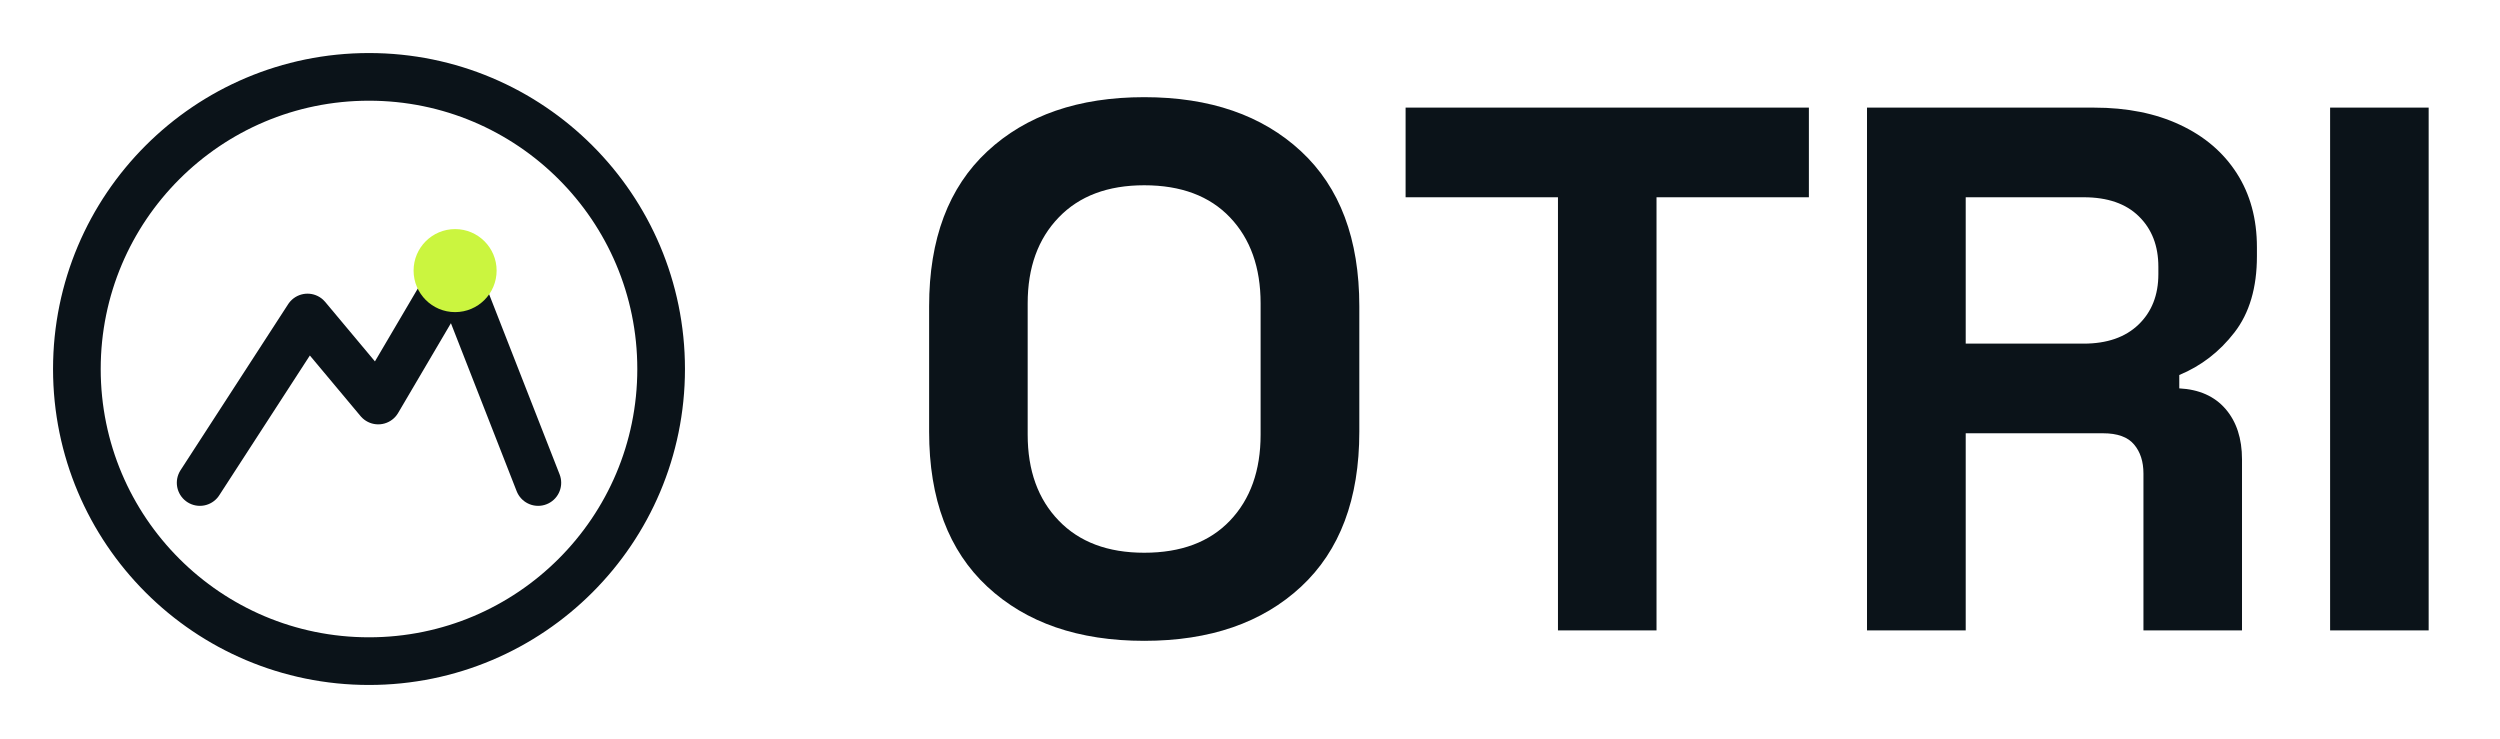
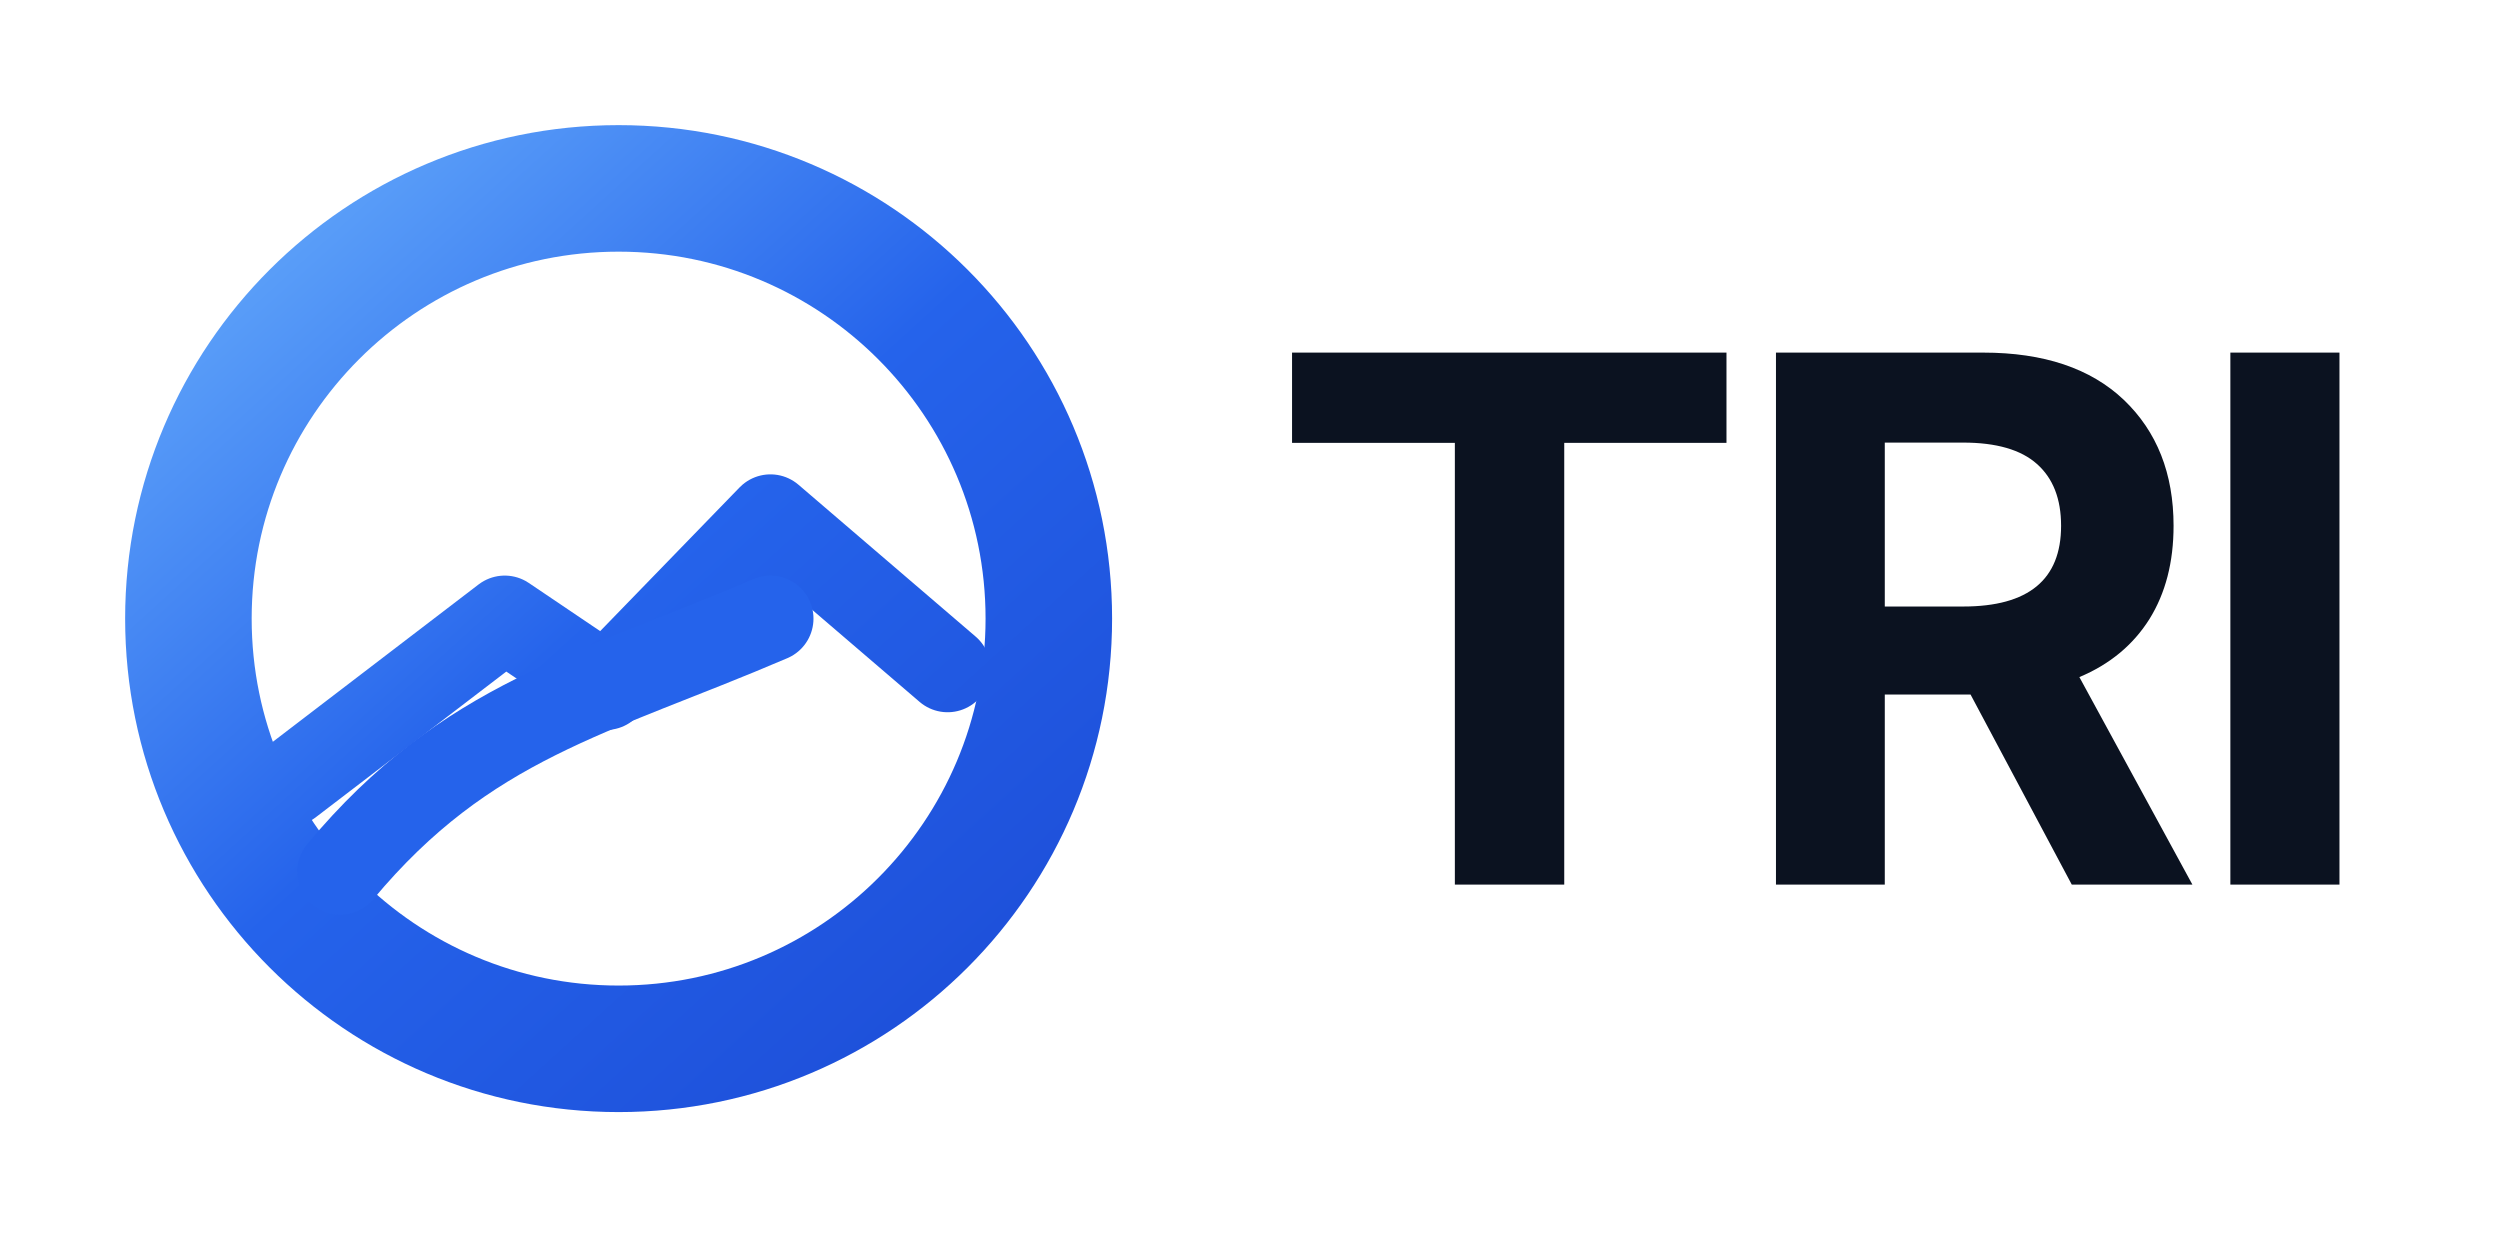
- <svg xmlns="http://www.w3.org/2000/svg" viewBox="0 0 162.6 48" width="162.6" height="48" role="img" aria-label="OTRI — Open Trail Running Index">
-   <g transform="translate(0 0) scale(1)" fill="none">
-     <circle cx="24" cy="24" r="19" stroke="#0b1319" stroke-width="3.1" />
-     <path d="M13 31.4 20 20.6 24.6 26.1 29.6 17.6 35 31.4" stroke="#0b1319" stroke-width="3" stroke-linecap="round" stroke-linejoin="round" />
-     <circle cx="29.6" cy="17.6" r="2.7" fill="#cbf53f" />
+ <svg xmlns="http://www.w3.org/2000/svg" viewBox="-4 -4 88.909 44" width="711.276" height="352" role="img" aria-label="OTRI">
+   <defs>
+     <linearGradient id="ocm" x1="5" y1="4" x2="35" y2="37" gradientUnits="userSpaceOnUse">
+       <stop stop-color="#60a5fa" />
+       <stop offset=".48" stop-color="#2563eb" />
+       <stop offset="1" stop-color="#1d4ed8" />
+     </linearGradient>
+   </defs>
+   <g transform="translate(0 0) scale(0.9)">
+     <circle cx="20" cy="20" r="17" fill="none" stroke="url(#ocm)" stroke-width="5" />
+     <path d="M7 26.5 15.5 20l4 2.7L26 16l7 6" fill="none" stroke="url(#ocm)" stroke-width="3.4" stroke-linecap="round" stroke-linejoin="round" />
+     <path d="M9 30c5-6 10-7 17-10" fill="none" stroke="#2563eb" stroke-width="3.4" stroke-linecap="round" />
  </g>
-   <g transform="translate(58 0) scale(1)" fill="#0b1319">
-     <path d="M16.42 41.68Q10.01 41.68 6.22 38.16Q2.43 34.64 2.43 28.08V19.92Q2.43 13.36 6.22 9.84Q10.01 6.32 16.42 6.32Q22.83 6.32 26.62 9.84Q30.41 13.36 30.41 19.92V28.08Q30.41 34.64 26.62 38.16Q22.83 41.68 16.42 41.68ZM16.42 35.95Q20.01 35.95 22 33.86Q23.99 31.77 23.99 28.27V19.73Q23.99 16.23 22 14.14Q20.01 12.05 16.42 12.05Q12.87 12.05 10.86 14.14Q8.84 16.23 8.84 19.73V28.27Q8.84 31.77 10.86 33.86Q12.87 35.95 16.42 35.95ZM43.33 41V12.83H33.42V7H59.65V12.83H49.74V41ZM63.43 41V7H78.2Q81.41 7 83.79 8.12Q86.17 9.23 87.48 11.27Q88.79 13.31 88.79 16.08V16.67Q88.79 19.73 87.33 21.62Q85.87 23.51 83.74 24.39V25.26Q85.68 25.36 86.75 26.6Q87.82 27.84 87.82 29.88V41H81.41V30.8Q81.41 29.63 80.8 28.91Q80.19 28.18 78.78 28.18H69.85V41ZM69.85 22.35H77.52Q79.8 22.35 81.09 21.11Q82.38 19.87 82.38 17.83V17.35Q82.38 15.31 81.11 14.07Q79.85 12.83 77.52 12.83H69.85ZM93.55 41V7H99.96V41Z" />
-   </g>
+   <path d="M41.95 11.75V8.54H57.4V11.75H51.63V27.46H47.74V11.75ZM59.16 27.46V8.54H66.53Q69.76 8.54 71.53 10.22Q73.3 11.91 73.3 14.7Q73.3 16.64 72.44 18.02Q71.57 19.4 69.95 20.08L73.97 27.46H69.68L66.08 20.7H63.03V27.46ZM63.03 17.57H65.82Q69.3 17.57 69.3 14.7Q69.3 13.26 68.44 12.5Q67.59 11.74 65.81 11.74H63.03ZM79.2 8.54V27.46H75.32V8.54Z" fill="#0b1220" />
</svg>
